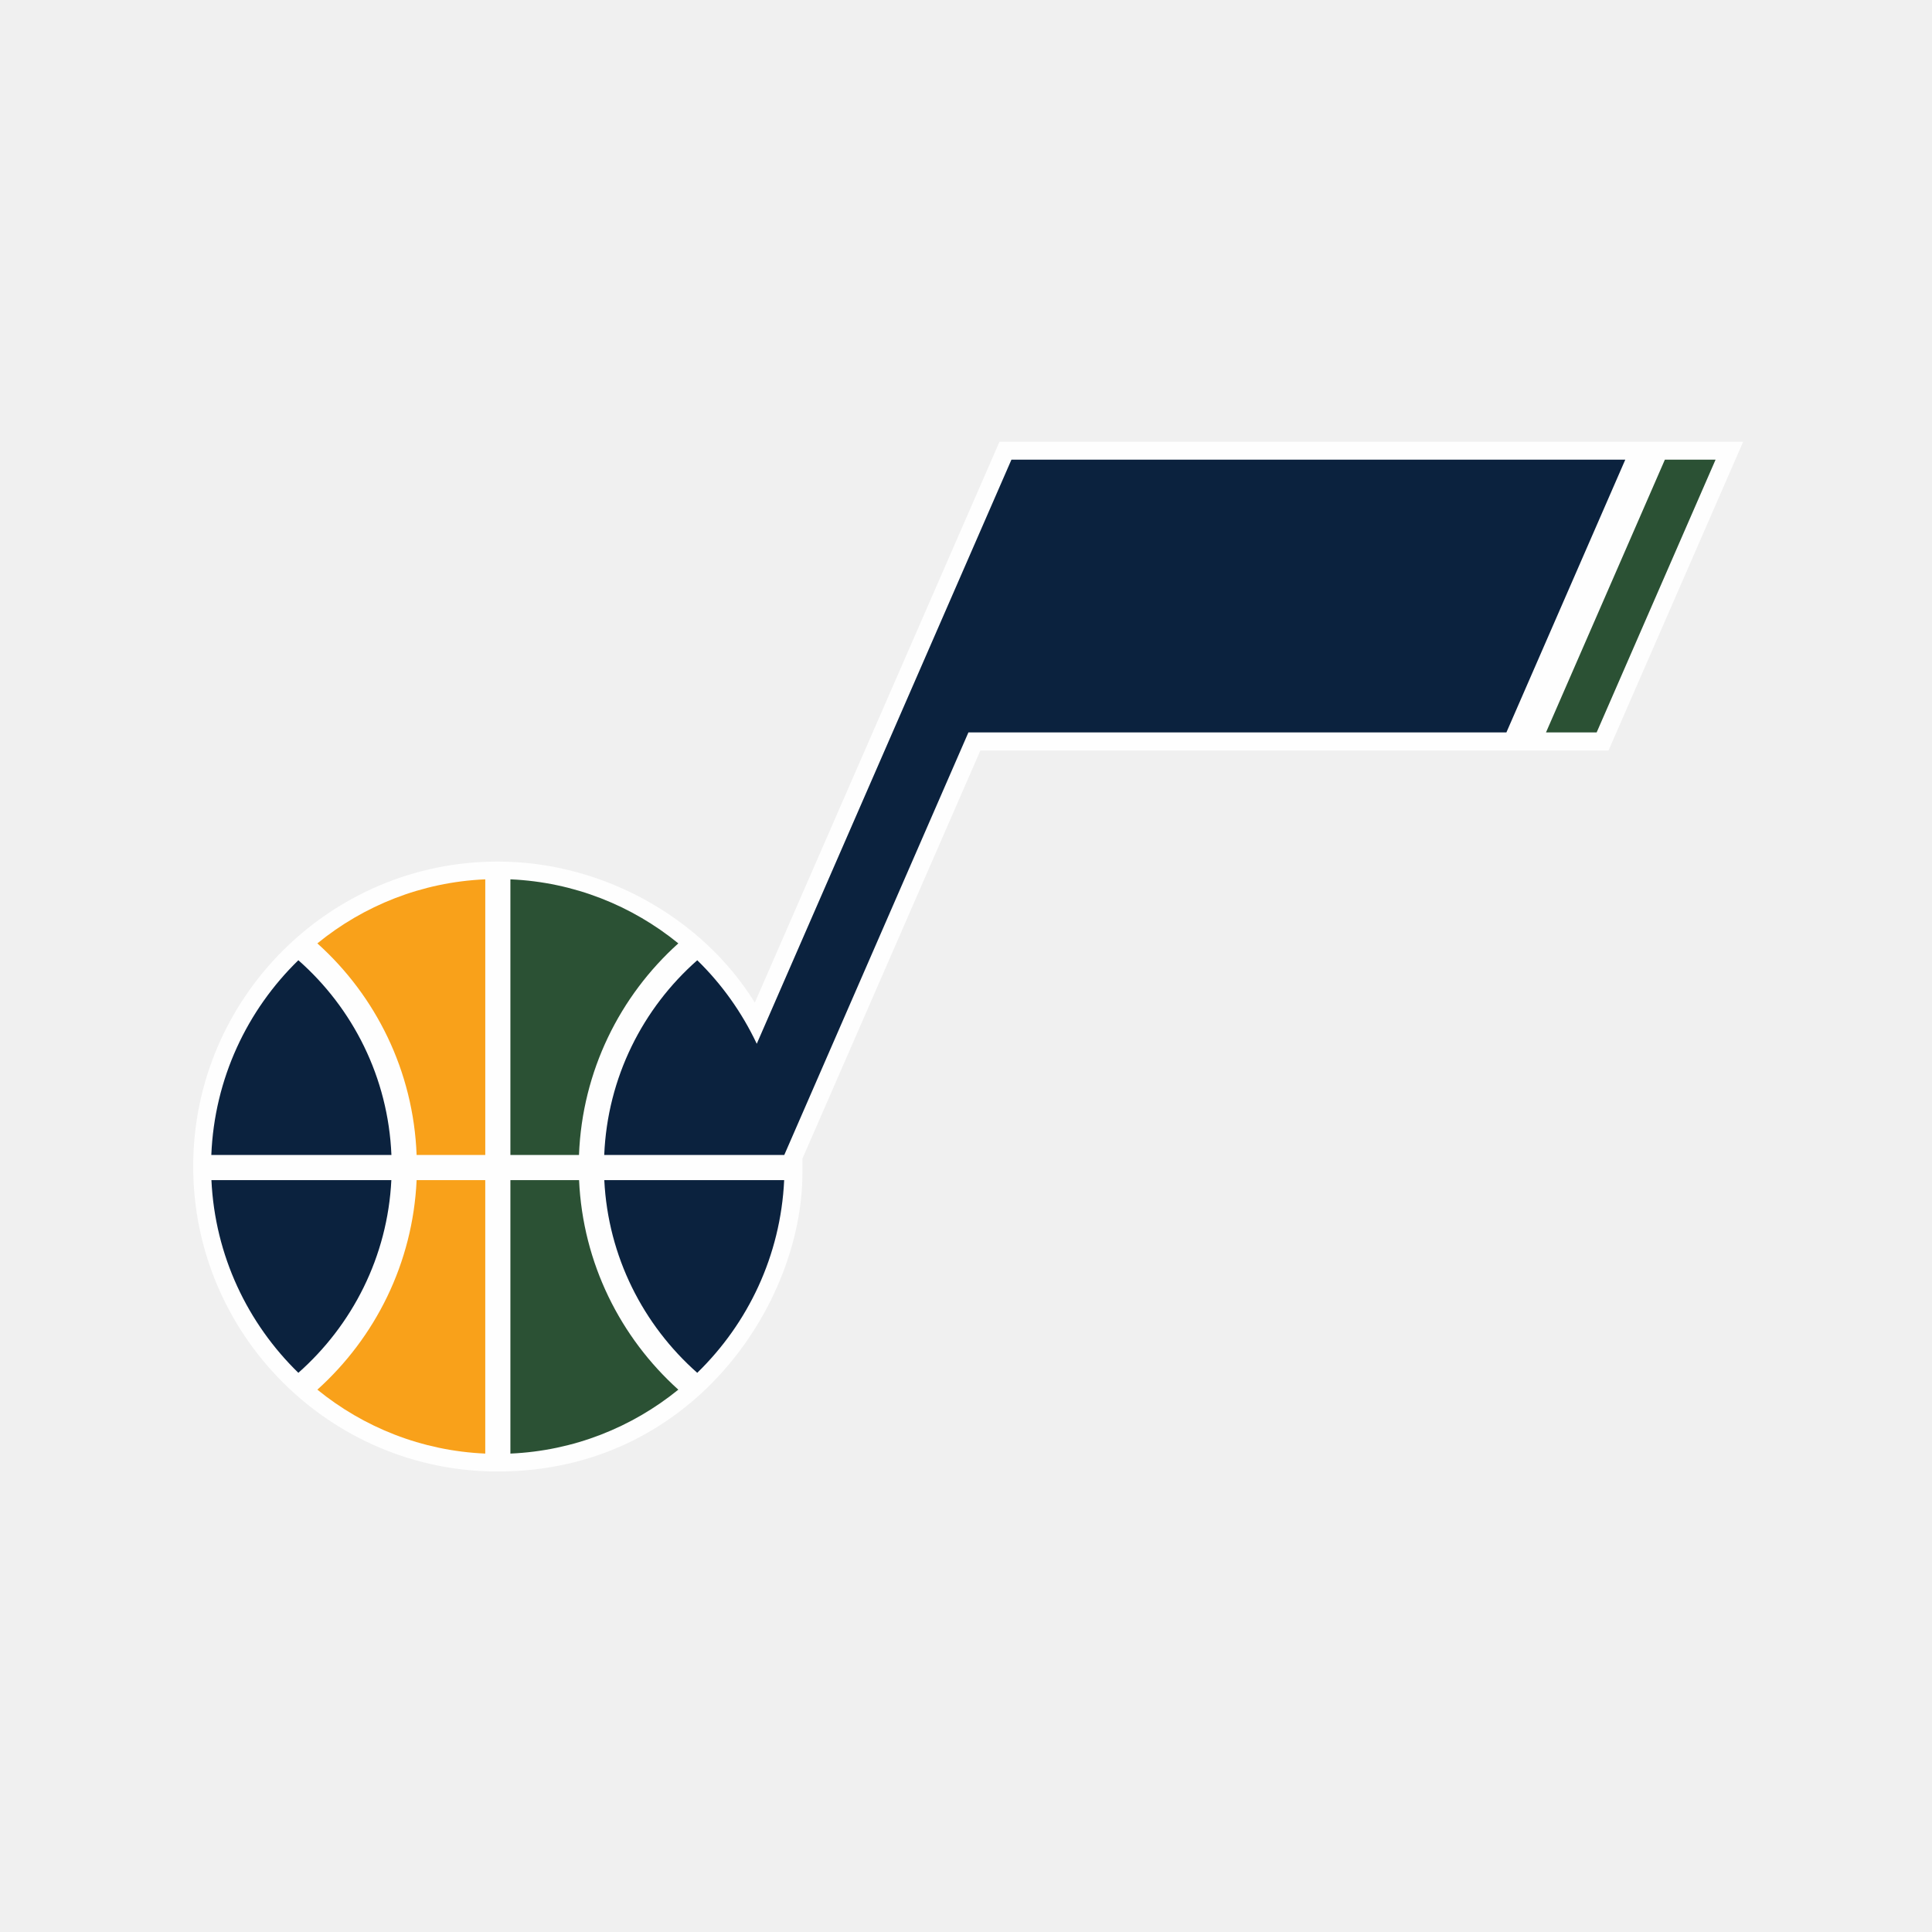
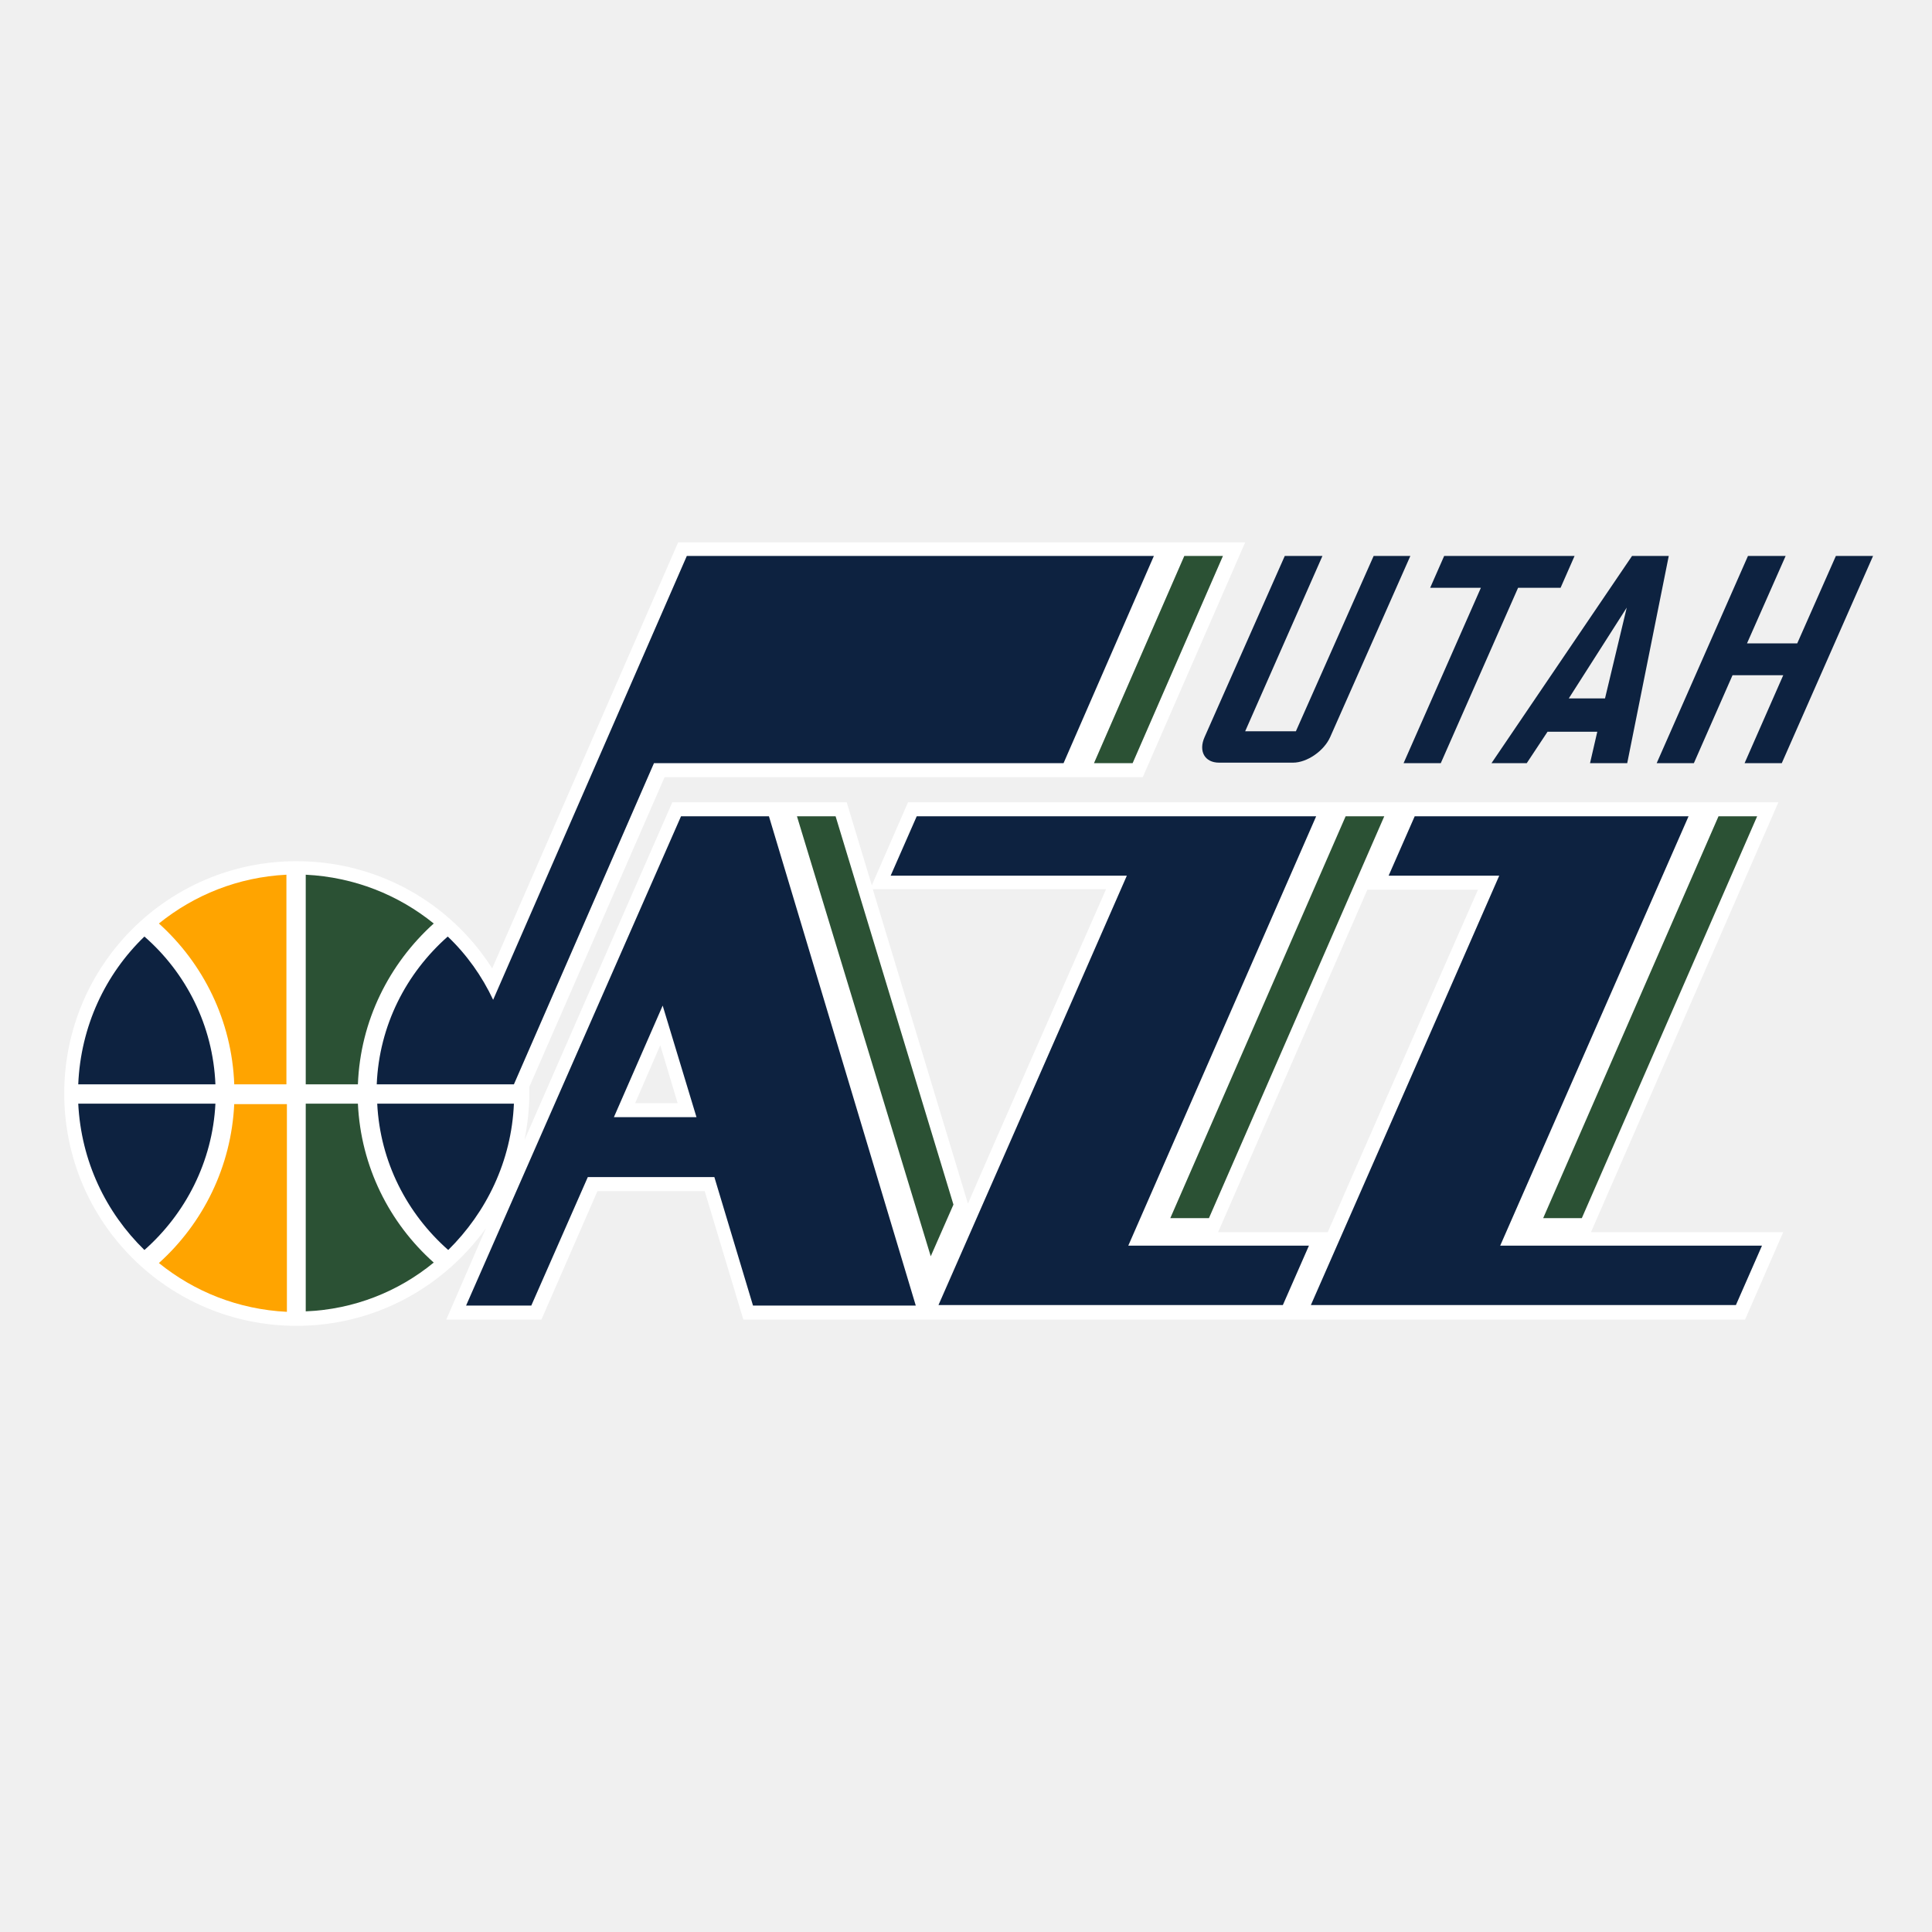
- <svg xmlns="http://www.w3.org/2000/svg" xmlns:xlink="http://www.w3.org/1999/xlink" width="150px" height="150px" viewBox="0 0 150 150" version="1.1">
-   <defs>
-     <polygon id="path-1" points="120.346 80.052 120.346 0.086 0 0.086 0 80.052 120.346 80.052" />
-   </defs>
-   <g id="Page-1" stroke="none" stroke-width="1" fill="none" fill-rule="evenodd">
-     <g id="UTA">
-       <g id="Page-1">
-         <g id="Group-3" transform="translate(15, 34.19542)">
-           <mask id="mask-2" fill="white">
-             <use xlink:href="#path-1" />
-           </mask>
-           <g id="Clip-2" />
-           <path d="M43.604,43.647 L62.607,0.085 L120.346,0.085 L109.884,24.078 L61.115,24.078 C58.998,28.921 48.512,52.974 47.299,55.763 L47.299,56.883 C47.299,66.977 38.778,80.052 23.644,80.052 C10.608,80.052 0,69.423 0,56.372 C0,43.313 10.608,32.696 23.644,32.696 C31.875,32.696 39.584,37.14 43.604,43.647" id="Fill-1" fill="#FEFEFE" mask="url(#mask-2)" />
-         </g>
-         <path d="M16.415,91.623 C16.69,97.494 19.231,102.753 23.164,106.585 C27.351,102.882 30.092,97.572 30.384,91.623 L16.415,91.623 Z" id="Fill-4" fill="#0B223E" />
-         <path d="M32.346,91.623 C32.054,98.074 29.134,103.846 24.64,107.893 C28.221,110.808 32.734,112.641 37.675,112.856 L37.675,91.623 L32.346,91.623 Z" id="Fill-6" fill="#F9A11A" />
-         <path d="M16.407,89.672 L30.39,89.672 C30.14,83.654 27.396,78.276 23.164,74.552 C19.195,78.416 16.645,83.744 16.407,89.672" id="Fill-8" fill="#0B223E" />
-         <path d="M24.64,73.244 C29.176,77.32 32.099,83.153 32.346,89.672 L37.676,89.672 L37.676,68.271 C32.734,68.486 28.228,70.32 24.64,73.244" id="Fill-10" fill="#F9A11A" />
-         <path d="M60.883,91.623 L46.917,91.623 C47.209,97.572 49.947,102.882 54.134,106.585 C58.073,102.753 60.608,97.494 60.883,91.623" id="Fill-12" fill="#0B223E" />
-         <path d="M44.959,91.623 L39.627,91.623 L39.627,112.856 C44.566,112.641 49.075,110.808 52.665,107.893 C48.171,103.846 45.249,98.074 44.959,91.623" id="Fill-14" fill="#2B5134" />
-         <path d="M52.665,73.244 C49.075,70.32 44.566,68.486 39.627,68.271 L39.627,89.672 L44.953,89.672 C45.201,83.153 48.132,77.32 52.665,73.244" id="Fill-16" fill="#2B5134" />
-         <path d="M78.527,35.689 L58.755,81.038 C57.601,78.601 56.038,76.406 54.135,74.554 C49.907,78.278 47.16,83.657 46.912,89.674 L60.89,89.674 L75.187,56.866 L116.956,56.866 L126.186,35.689 L78.527,35.689 Z" id="Fill-18" fill="#0B223E" />
-         <polygon id="Fill-20" fill="#2B5134" points="123.964 56.864 133.197 35.687 129.261 35.687 120.031 56.864" />
-         <rect id="Rectangle" x="0" y="0" width="150" height="150" />
-       </g>
+ <svg xmlns="http://www.w3.org/2000/svg" version="1.1" id="Layer_1" x="0px" y="0px" viewBox="0 0 400 400" style="enable-background:new 0 0 400 400;" xml:space="preserve">
+   <style type="text/css">
+ 	.st0{fill:#FFFFFF;}
+ 	.st1{fill:#0D2240;}
+ 	.st2{fill:#FFA400;}
+ 	.st3{fill:#2B5134;}
+ </style>
+   <g>
+     <path class="st0" d="M274.9,255.1h-22.7l30.9-70.9h22.9C289.3,222.2,280,243.3,274.9,255.1 M200.4,249.2l-19.7-65.1h48.3   C214.7,216.6,205.8,236.7,200.4,249.2 M131.5,228.4l5.2-12l3.6,12H131.5z M329.4,255.1l38.8-89l-180.2,0l-7.5,17.2l-5.2-17.2   l-36.1,0c0,0-23.8,54.3-30.6,69.9c0.6-3.1,1-6.4,1-9.7c0-0.4,0-0.9,0-1.3c2.7-6.1,23.7-54.3,28-64.1h99l21.2-48.6H140.4l-38.5,88.2   c-8.5-13.4-23.5-22.2-40.5-22.2c-26.6,0-48.1,21.5-48.1,48.1c0,26.6,21.5,48.1,48.1,48.1c16.2,0,30.4-8,39.2-20.2l-8.2,18.9h19.7   l11.6-26.6h22.2l8,26.6h207.4l7.9-18.1H329.4z" />
+     <path class="st1" d="M16.2,228.5c0.6,11.9,5.7,22.5,13.7,30.3c8.5-7.5,14.1-18.3,14.7-30.3H16.2z" />
+     <path class="st2" d="M48.5,228.5c-0.6,13.1-6.5,24.8-15.6,33c7.3,5.9,16.4,9.6,26.5,10.1v-43H48.5z" />
+     <path class="st1" d="M16.2,224.5h28.4c-0.5-12.2-6.1-23.1-14.7-30.6C21.8,201.7,16.7,212.5,16.2,224.5" />
+     <path class="st2" d="M32.9,191.2c9.2,8.3,15.1,20.1,15.6,33.3h10.8v-43.4C49.3,181.6,40.2,185.3,32.9,191.2" />
+     <path class="st1" d="M106.4,228.5H78.1c0.6,12.1,6.2,22.8,14.7,30.3C100.7,251,105.9,240.4,106.4,228.5" />
+     <path class="st3" d="M74.1,228.5H63.3v43c10-0.4,19.2-4.1,26.5-10.1C80.6,253.2,74.7,241.5,74.1,228.5" />
+     <path class="st3" d="M89.8,191.2c-7.3-5.9-16.4-9.6-26.5-10.1v43.4h10.8C74.6,211.3,80.6,199.5,89.8,191.2" />
+     <path class="st1" d="M142.2,115.1L102.1,207c-2.3-4.9-5.5-9.4-9.4-13.1c-8.6,7.6-14.2,18.4-14.7,30.6h28.4l29-66.5h84.8l18.7-42.9   H142.2z" />
+     <polygon class="st3" points="234.5,158 253.2,115.1 245.2,115.1 226.5,158  " />
+     <path class="st1" d="M127.1,231.3c3.3-7.6,6.8-15.5,10.1-23.1l7,23.1H127.1z M155.9,270.3h33.7L159.2,169h-18.2L96.5,270.3H110   c0,0,5-11.4,11.7-26.6h26.2L155.9,270.3z" />
+     <polygon class="st3" points="192.7,260.1 197.4,249.4 173,169 165,169  " />
+     <path class="st1" d="M310.6,257.9l39-88.9l-56.7,0l-5.4,12.3h22.9c-11.8,27-39,88.9-39,88.9l88,0l5.4-12.3H310.6z" />
+     <polygon class="st3" points="250.3,252.2 286.6,169 278.6,169 242.3,252.2  " />
+     <polygon class="st3" points="327.5,252.2 363.8,169 355.8,169 319.5,252.2  " />
+     <path class="st1" d="M272.5,169h-82.7l-5.4,12.3h48.9c-11.8,27-39,88.9-39,88.9l71.3,0l5.4-12.3h-37.4L272.5,169z" />
+     <g>
+       <path class="st1" d="M268.3,151.4h-10.5l16-36.3H266l-16.6,37.5c-1.3,2.9,0,5.3,3,5.3h15.3c2.9,0,6.4-2.4,7.7-5.3l16.6-37.5h-7.6    L268.3,151.4z" />
    </g>
+     <polygon class="st1" points="326,115.1 299,115.1 296.1,121.7 306.6,121.7 290.6,158 298.3,158 314.3,121.7 323.1,121.7  " />
+     <path class="st1" d="M345.5,115.1h-7.6L308.8,158h7.3l4.3-6.5h10.3l-1.5,6.5h7.7L345.5,115.1z M336.8,125.8l-4.5,18.8h-7.5   L336.8,125.8z" />
+     <polygon class="st1" points="380.1,115.1 372.1,133.2 361.7,133.2 369.7,115.1 361.9,115.1 343,158 350.7,158 358.7,139.8    369.2,139.8 361.2,158 368.9,158 387.8,115.1  " />
  </g>
</svg>
